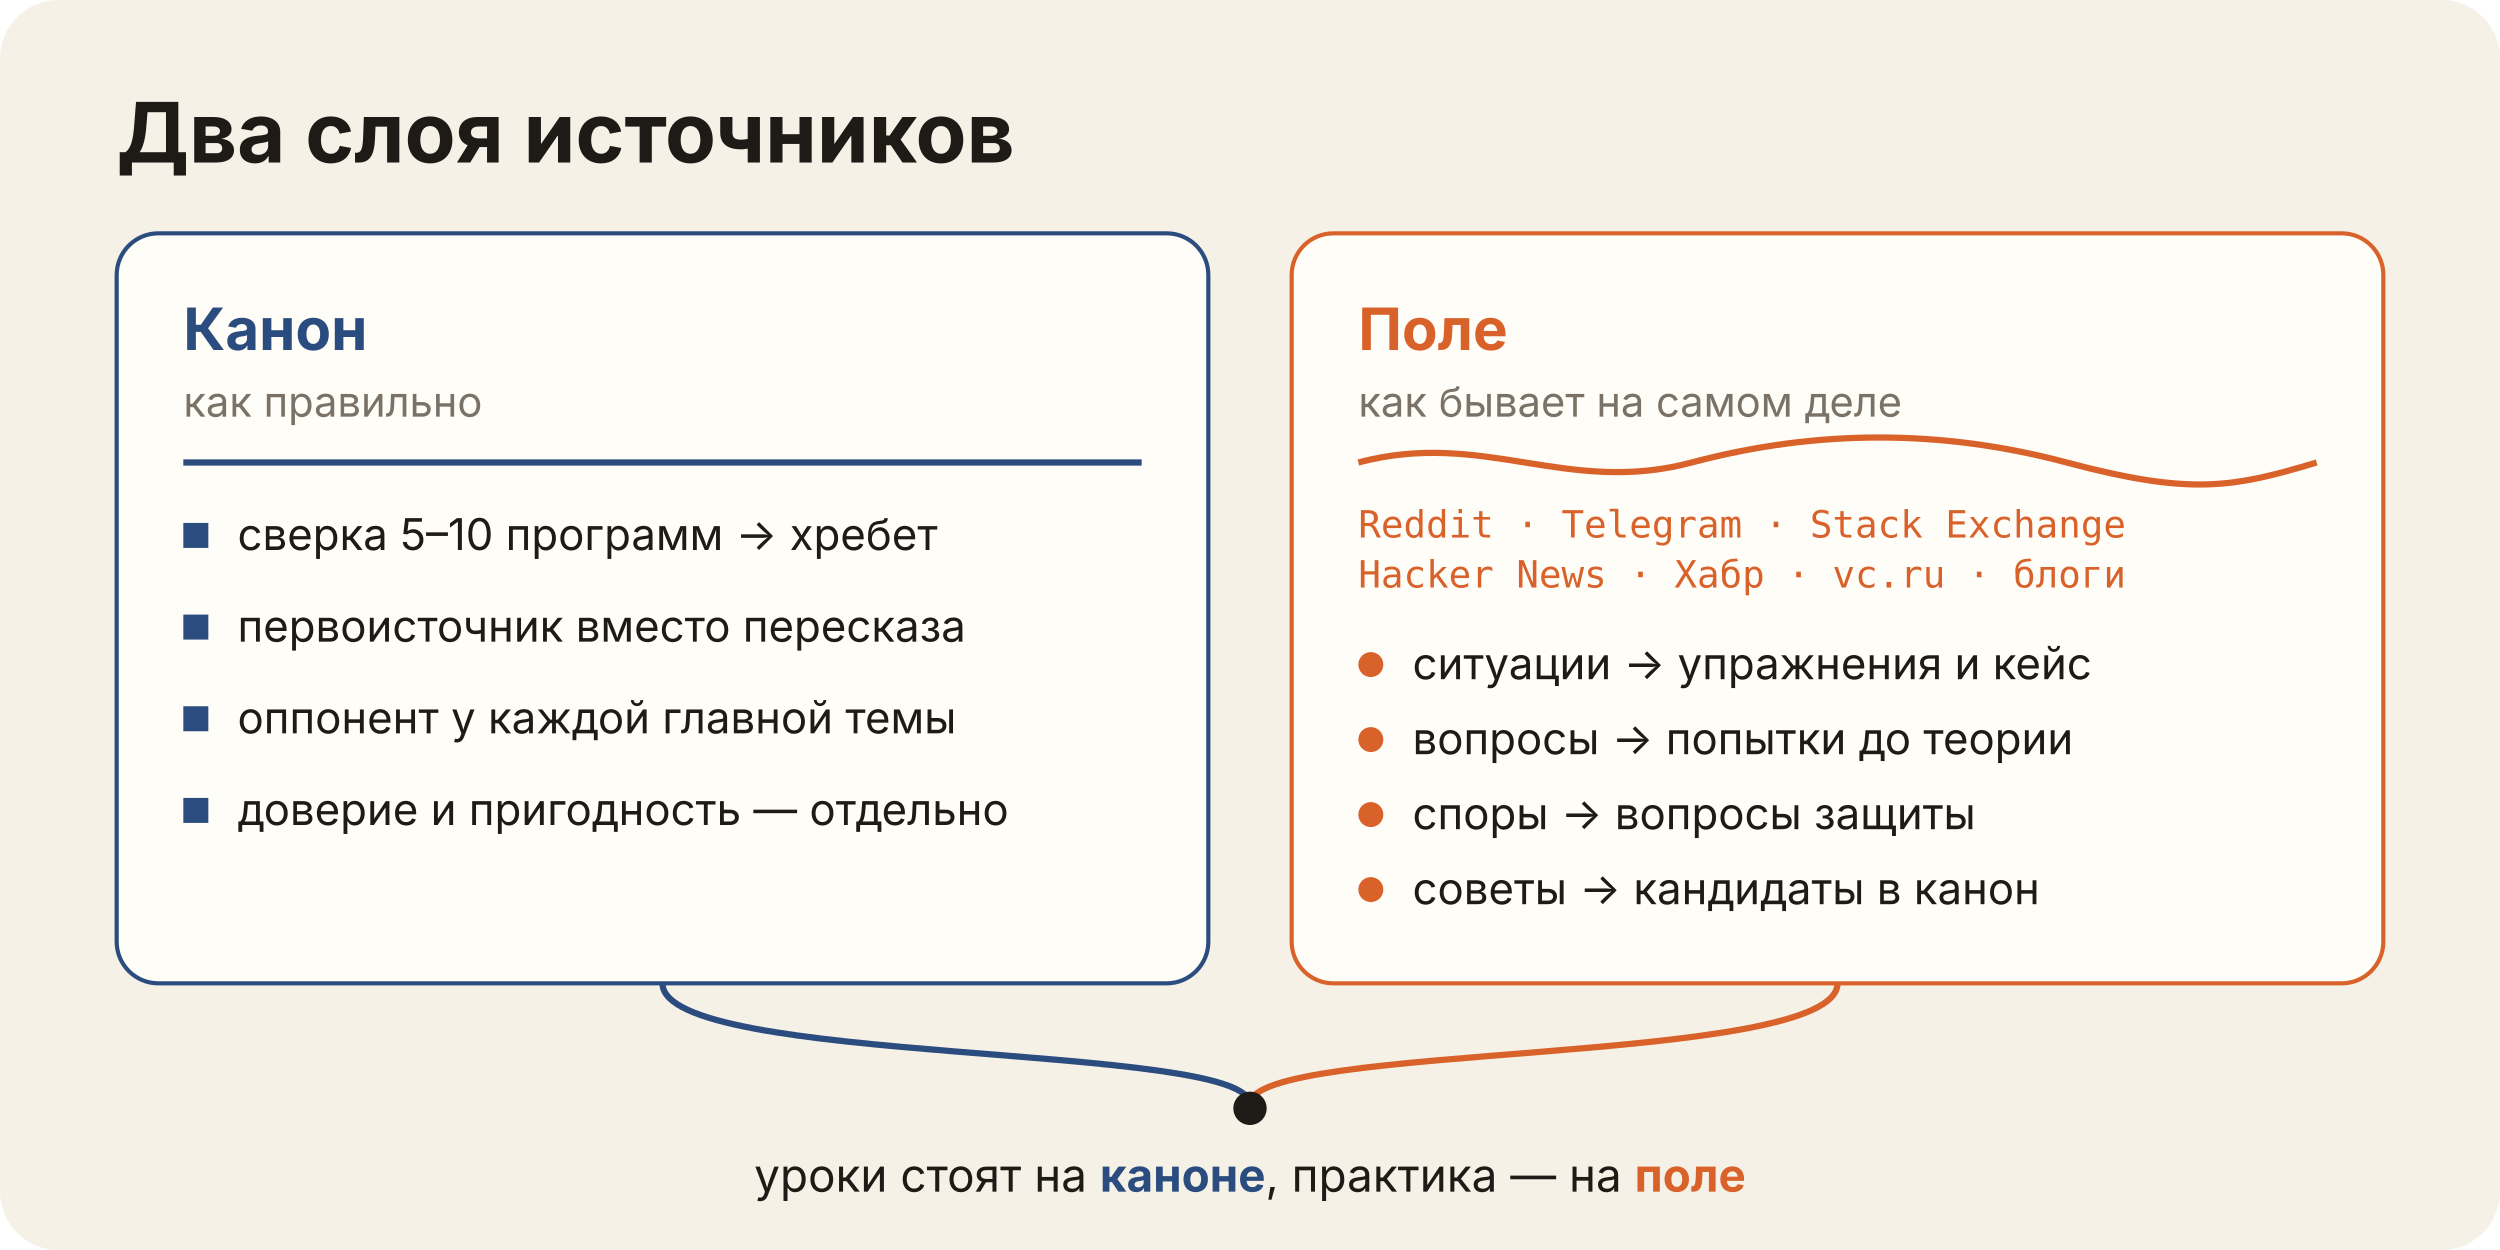
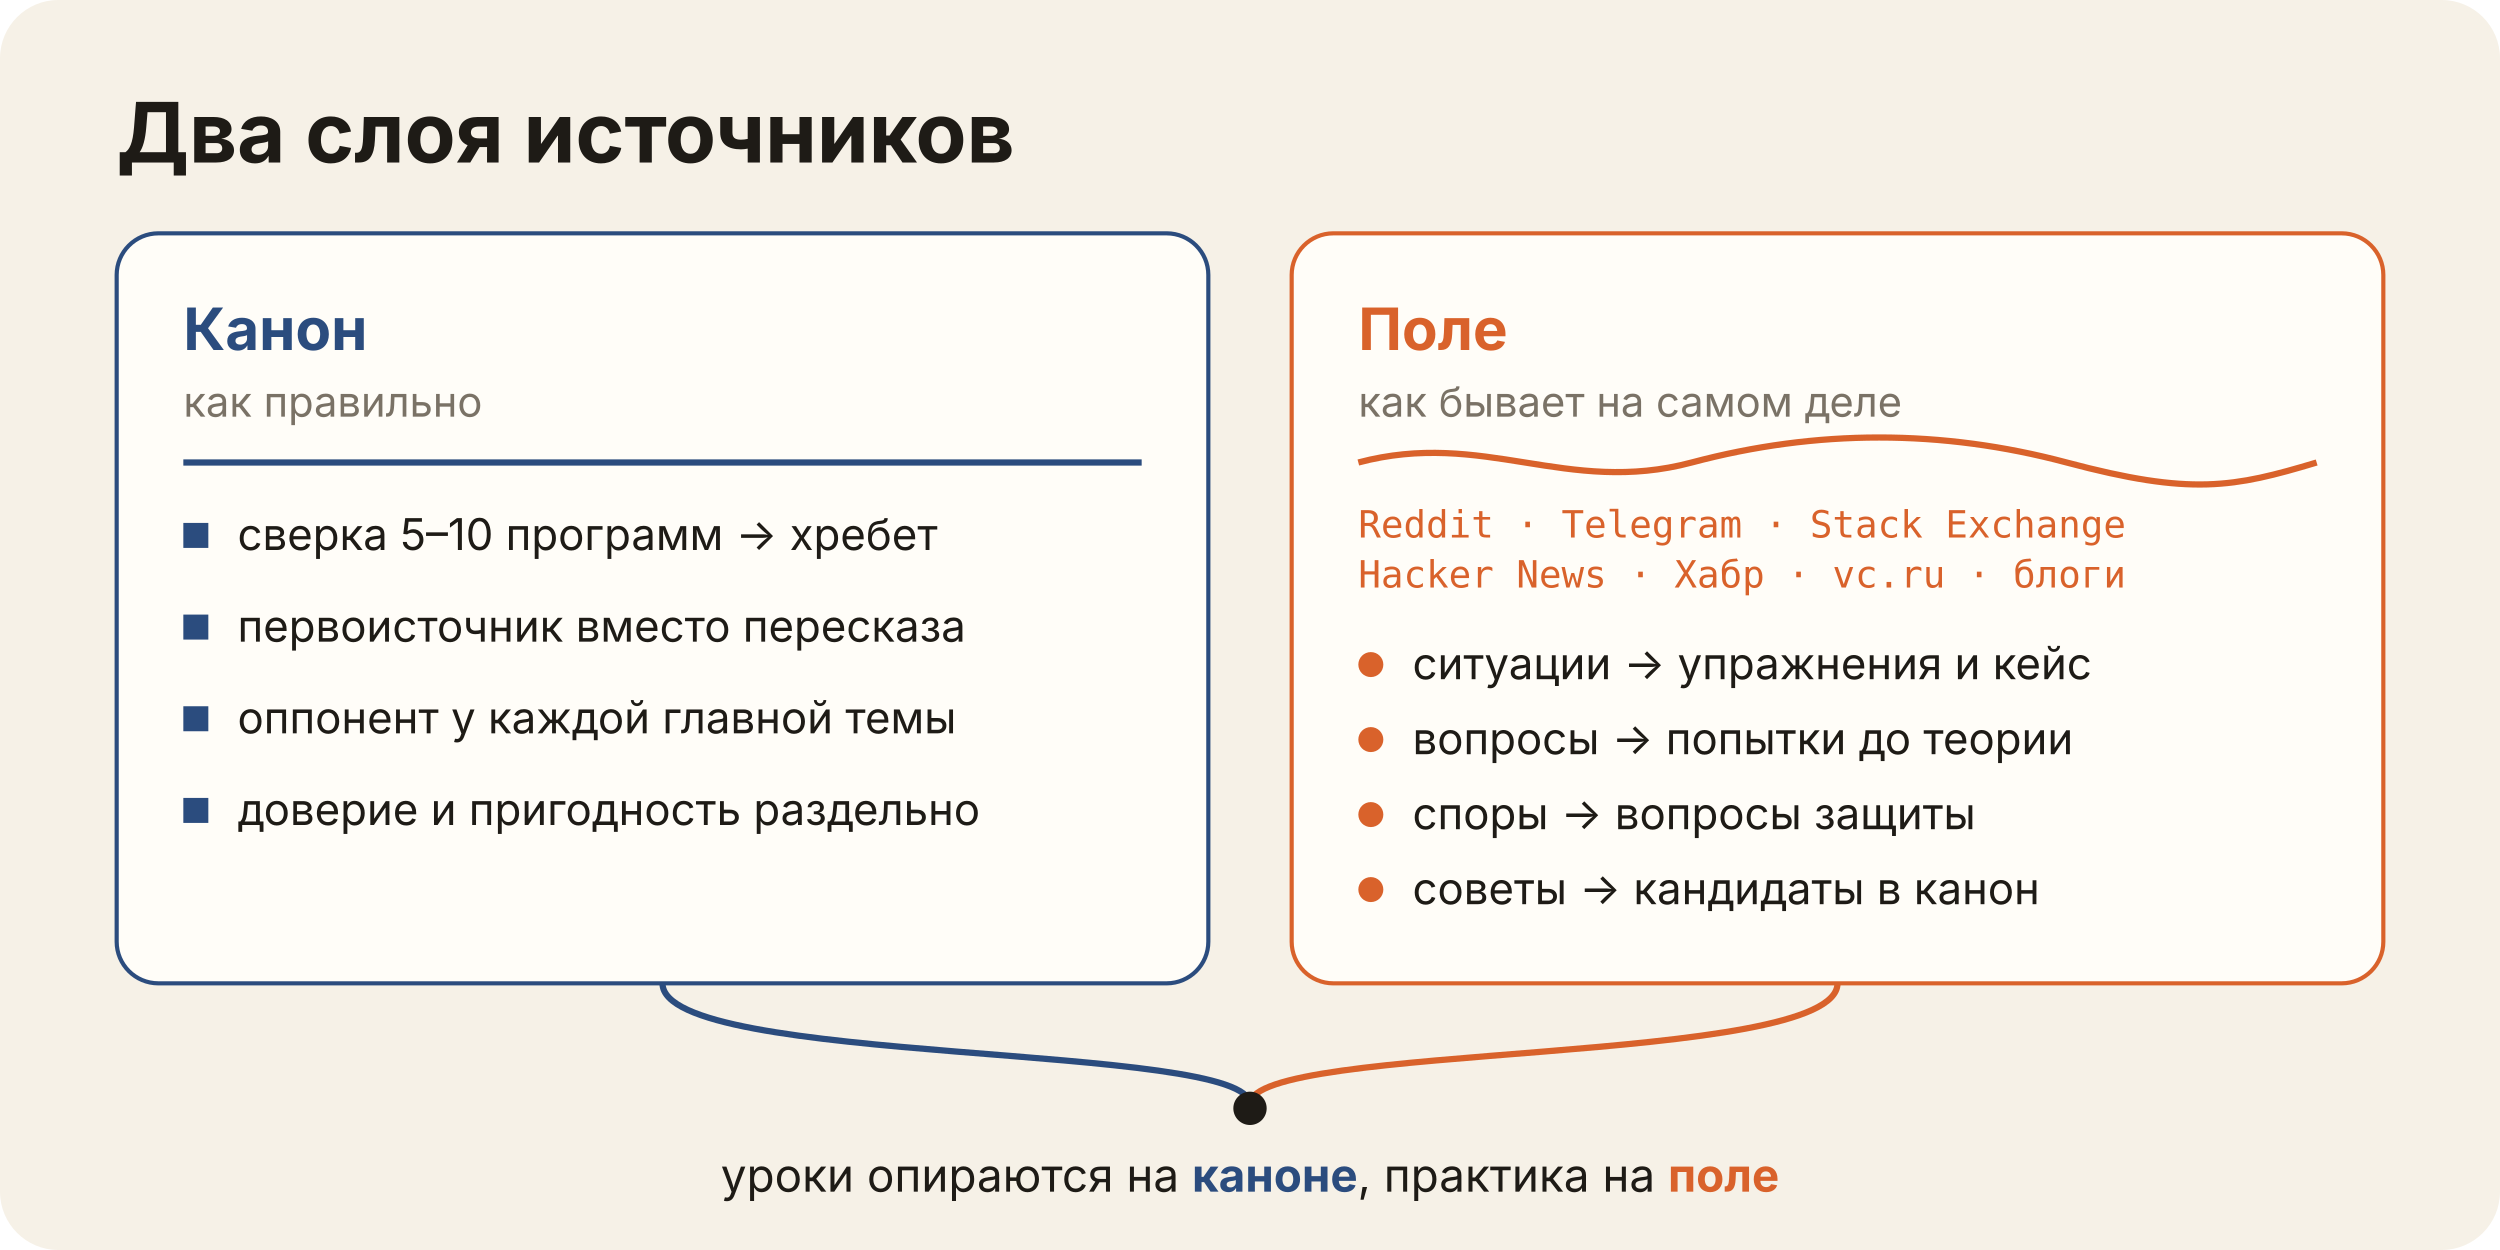
<svg xmlns="http://www.w3.org/2000/svg" width="1200" height="600" viewBox="0 0 1200 600" role="img" aria-labelledby="title desc">
  <rect width="1200" height="600" rx="28" fill="#F6F1E7" />
  <g font-family="-apple-system, BlinkMacSystemFont, 'Segoe UI', sans-serif">
    <text x="56" y="78" font-size="40" font-weight="700" fill="#1E1B16">Два слоя источников</text>
    <g transform="translate(56 112)">
      <rect width="524" height="360" rx="20" fill="#FFFDF8" stroke="#2B4C7E" stroke-width="2" />
      <text x="32" y="56" font-size="28" font-weight="700" fill="#2B4C7E">Канон</text>
      <text x="32" y="88" font-size="20" fill="#7A7266">как правильно</text>
      <line x1="32" y1="110" x2="492" y2="110" stroke="#2B4C7E" stroke-width="3" />
      <g font-size="21" fill="#1E1B16">
        <rect x="32" y="139" width="12" height="12" fill="#2B4C7E" />
        <text x="58" y="152">сверка 5–10 программ → хребет</text>
        <rect x="32" y="183" width="12" height="12" fill="#2B4C7E" />
        <text x="58" y="196">первоисточник вместо пересказа</text>
        <rect x="32" y="227" width="12" height="12" fill="#2B4C7E" />
        <text x="58" y="240">оппонент у каждой главной темы</text>
        <rect x="32" y="271" width="12" height="12" fill="#2B4C7E" />
-         <text x="58" y="284">доверие и пригодность — отдельно</text>
+         <text x="58" y="284">доверие и пригодность раздельно</text>
      </g>
    </g>
    <g transform="translate(620 112)">
      <rect width="524" height="360" rx="20" fill="#FFFDF8" stroke="#D9622B" stroke-width="2" />
      <text x="32" y="56" font-size="28" font-weight="700" fill="#D9622B">Поле</text>
      <text x="32" y="88" font-size="20" fill="#7A7266">как бывает на самом деле</text>
      <path d="M32 110 C 92 94, 132 126, 192 110 S 312 94, 372 110 S 452 122, 492 110" stroke="#D9622B" stroke-width="3" fill="none" />
      <text x="32" y="146" font-family="ui-monospace, SFMono-Regular, Menlo, monospace" font-size="18" fill="#D9622B">Reddit · Telegram · Stack Exchange</text>
      <text x="32" y="170" font-family="ui-monospace, SFMono-Regular, Menlo, monospace" font-size="18" fill="#D9622B">Hacker News · Хабр · vc.ru · блоги</text>
      <g font-size="21" fill="#1E1B16">
        <circle cx="38" cy="207" r="6" fill="#D9622B" />
        <text x="58" y="214">ситуации → упражнения и кейс</text>
        <circle cx="38" cy="243" r="6" fill="#D9622B" />
        <text x="58" y="250">вопросы → попытки до теории</text>
        <circle cx="38" cy="279" r="6" fill="#D9622B" />
        <text x="58" y="286">споры → вопросы защиты</text>
        <circle cx="38" cy="315" r="6" fill="#D9622B" />
        <text x="58" y="322" font-size="21">советы → кандидаты в канон</text>
      </g>
    </g>
    <path d="M318 472 C 318 512, 600 500, 600 530" stroke="#2B4C7E" stroke-width="3" fill="none" />
    <path d="M882 472 C 882 512, 600 500, 600 530" stroke="#D9622B" stroke-width="3" fill="none" />
    <circle cx="600" cy="532" r="8" fill="#1E1B16" />
-     <text x="600" y="572" text-anchor="middle" font-size="22" fill="#1E1B16">уроки стоят на <tspan fill="#2B4C7E" font-weight="700">каноне</tspan>, практика — на <tspan fill="#D9622B" font-weight="700">поле</tspan>
+     <text x="600" y="572" text-anchor="middle" font-size="22" fill="#1E1B16">уроки опираются на <tspan fill="#2B4C7E" font-weight="700">каноне</tspan>, практика на <tspan fill="#D9622B" font-weight="700">поле</tspan>
    </text>
  </g>
</svg>
